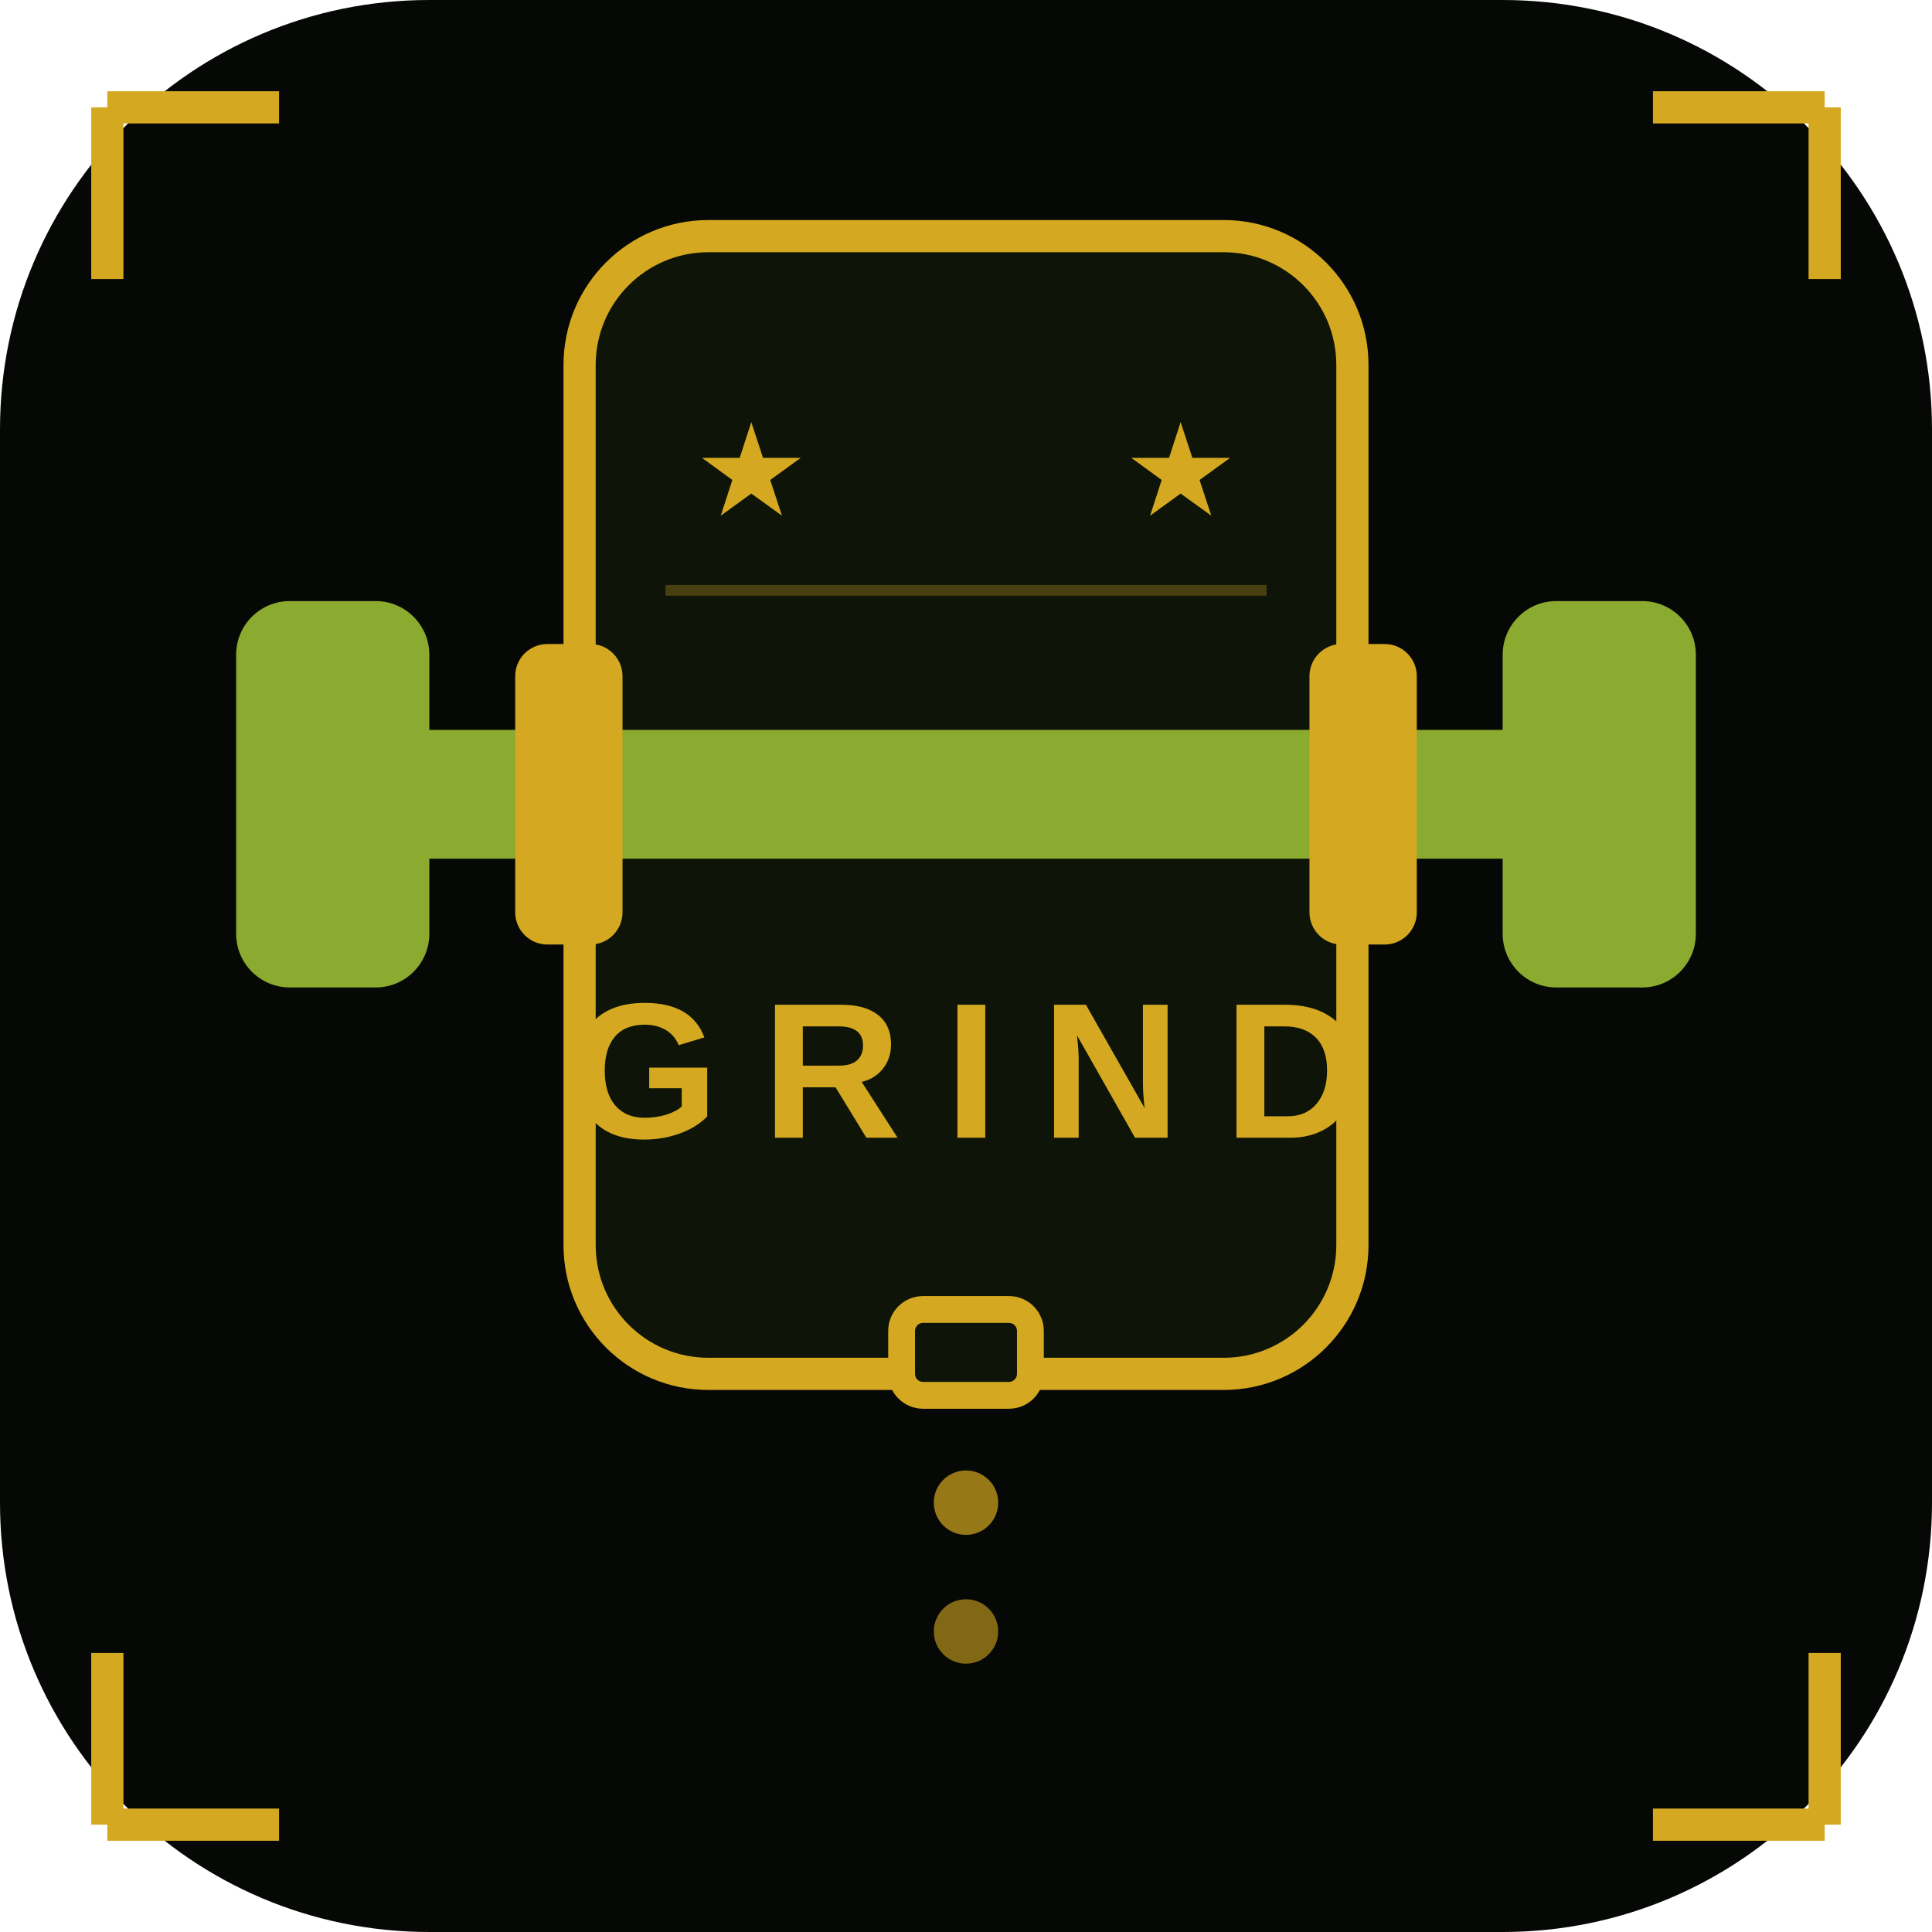
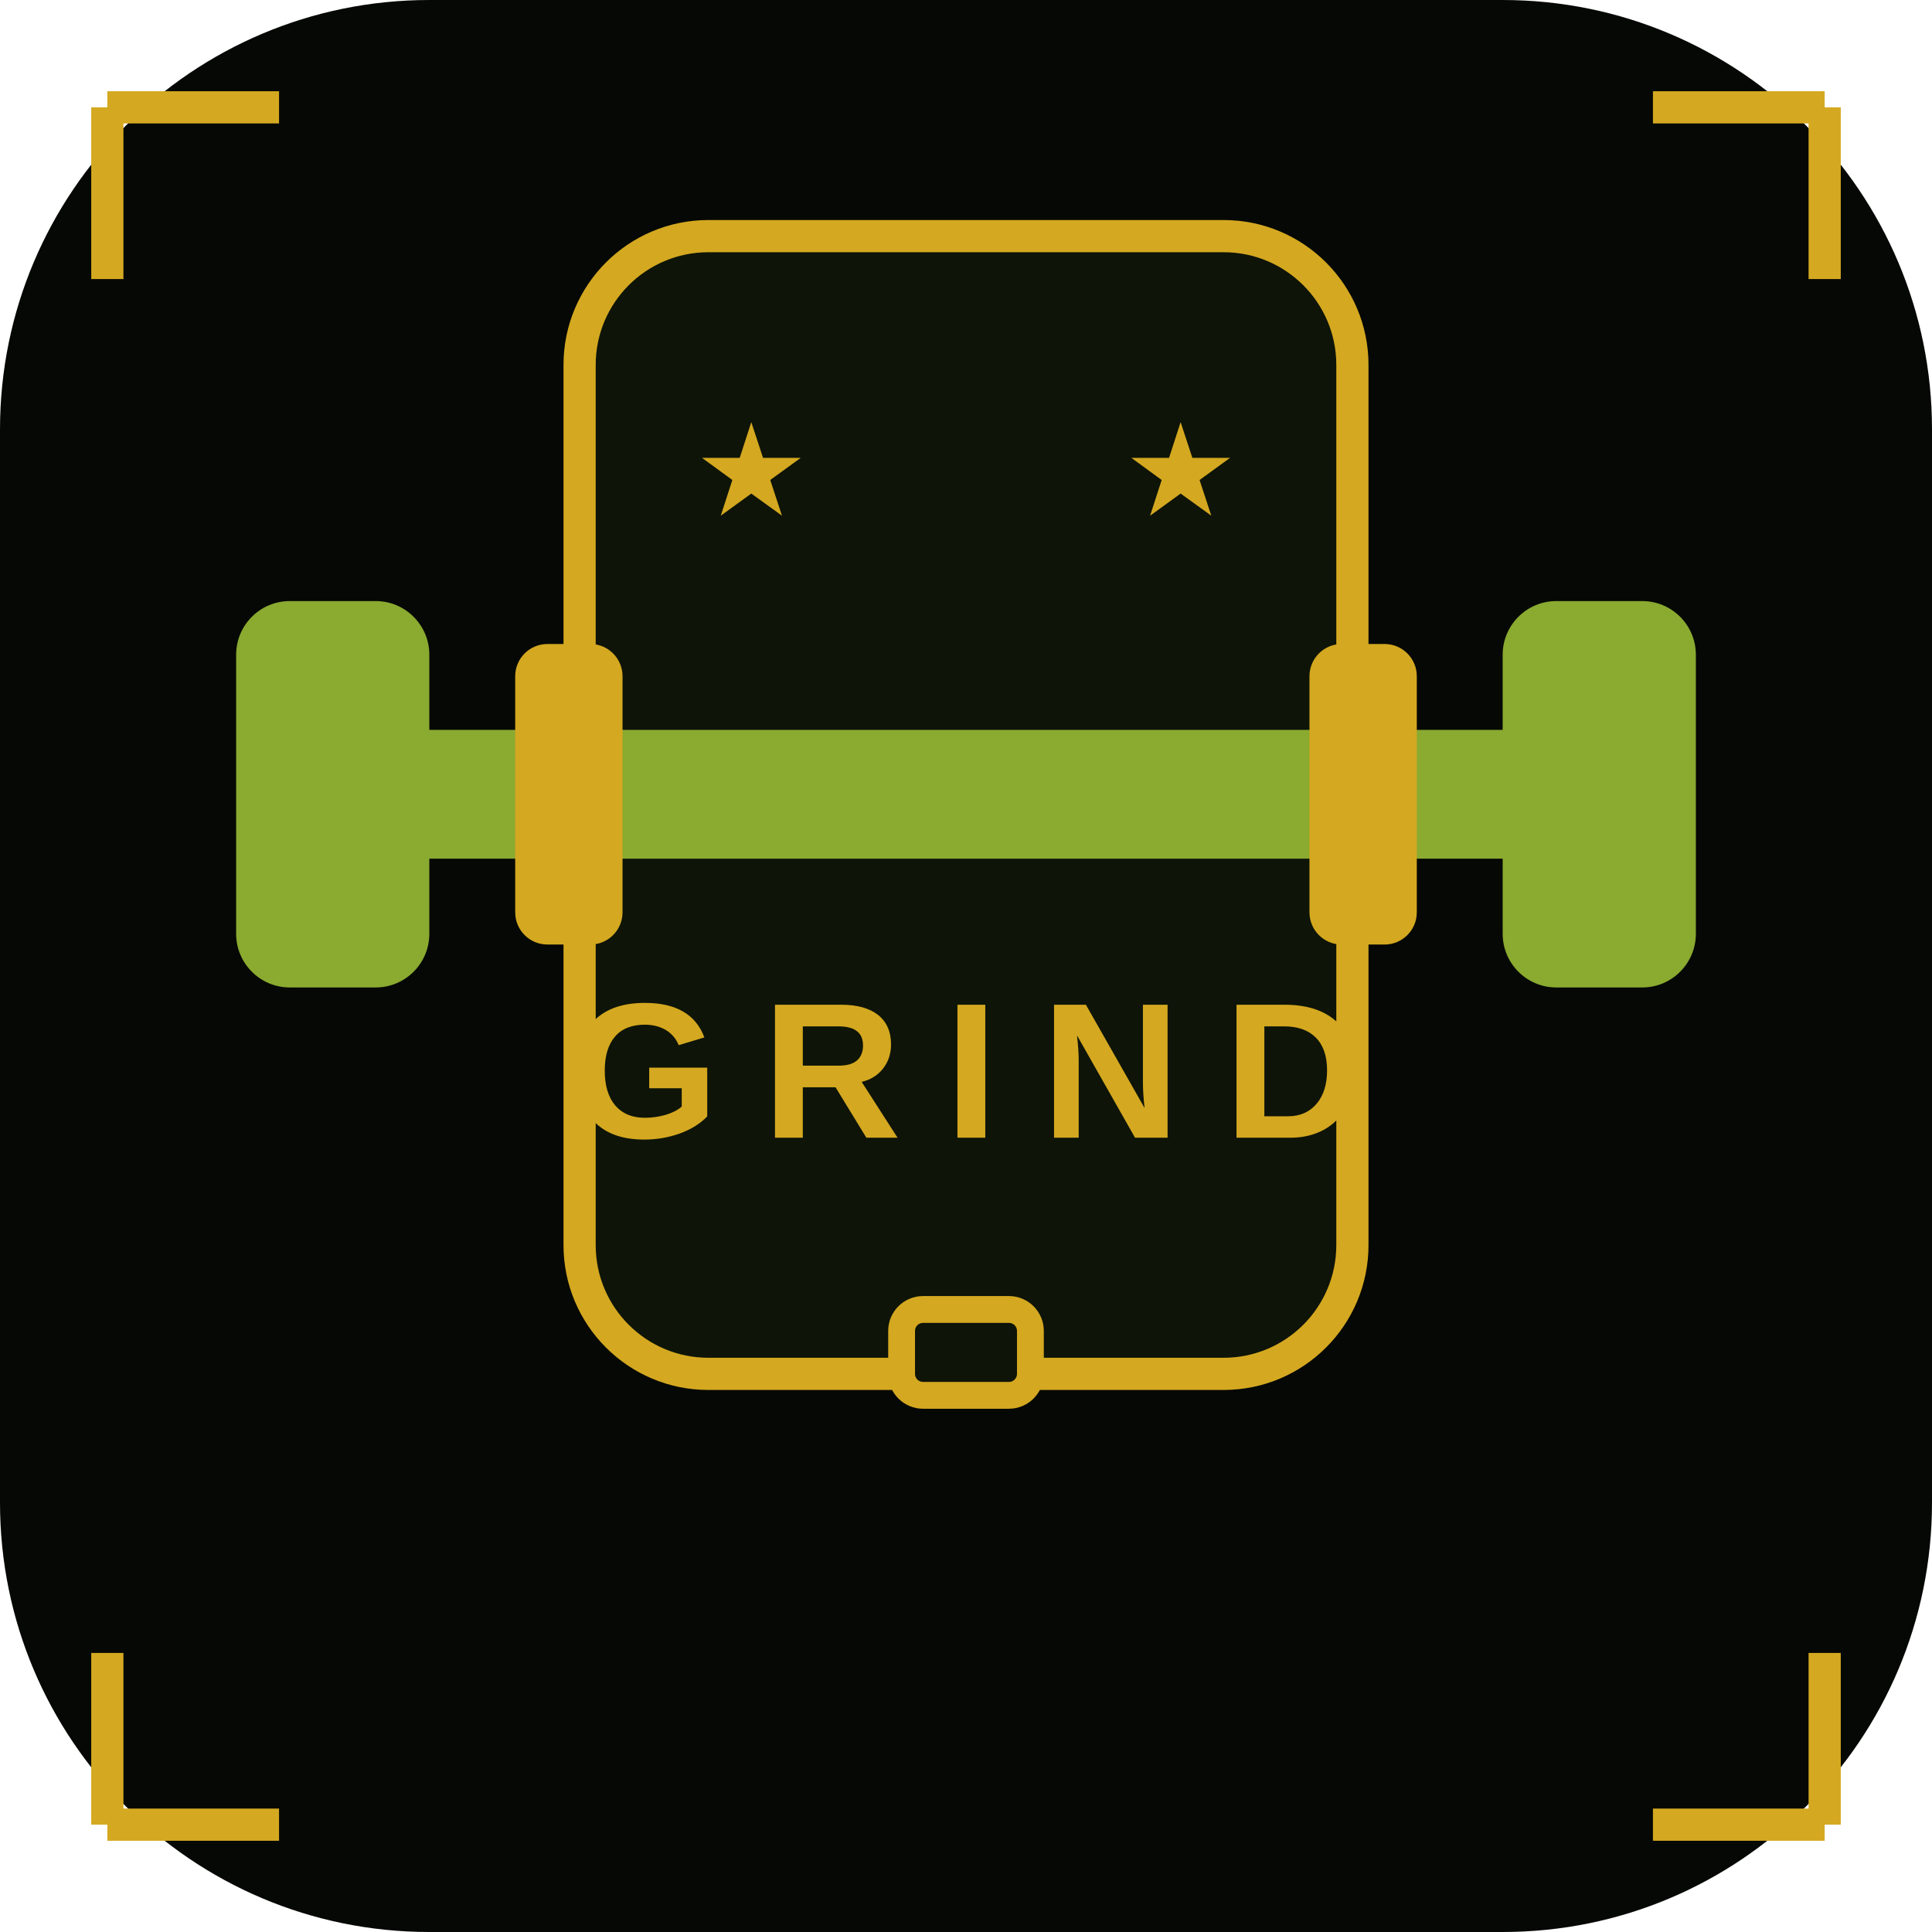
<svg xmlns="http://www.w3.org/2000/svg" viewBox="0 0 180 180">
  <rect width="180" height="180" rx="40" fill="#060805" />
  <path d="M10,10 L26,10 M10,10 L10,26" stroke="#d4a820" stroke-width="3" fill="none" />
  <path d="M170,10 L154,10 M170,10 L170,26" stroke="#d4a820" stroke-width="3" fill="none" />
  <path d="M10,170 L26,170 M10,170 L10,154" stroke="#d4a820" stroke-width="3" fill="none" />
  <path d="M170,170 L154,170 M170,170 L170,154" stroke="#d4a820" stroke-width="3" fill="none" />
  <rect x="54" y="22" width="72" height="106" rx="12" fill="#0e1408" stroke="#d4a820" stroke-width="3" />
  <rect x="84" y="122" width="12" height="8" rx="2" fill="#0e1408" stroke="#d4a820" stroke-width="2.5" />
-   <circle cx="90" cy="140" r="3" fill="#d4a820" opacity="0.7" />
-   <circle cx="90" cy="152" r="3" fill="#d4a820" opacity="0.6" />
  <rect x="30" y="68" width="120" height="12" rx="3" fill="#8aaa30" />
  <rect x="22" y="56" width="18" height="36" rx="5" fill="#8aaa30" />
  <rect x="140" y="56" width="18" height="36" rx="5" fill="#8aaa30" />
  <rect x="48" y="60" width="10" height="28" rx="3" fill="#d4a820" />
  <rect x="122" y="60" width="10" height="28" rx="3" fill="#d4a820" />
  <text x="70" y="48" font-family="Arial" font-size="12" fill="#d4a820" text-anchor="middle">★</text>
  <text x="110" y="48" font-family="Arial" font-size="12" fill="#d4a820" text-anchor="middle">★</text>
  <text x="90" y="106" font-family="Arial,sans-serif" font-weight="bold" font-size="18" fill="#d4a820" text-anchor="middle" letter-spacing="4">GRIND</text>
-   <line x1="62" y1="55" x2="118" y2="55" stroke="#d4a820" stroke-width="1" opacity="0.3" />
</svg>
